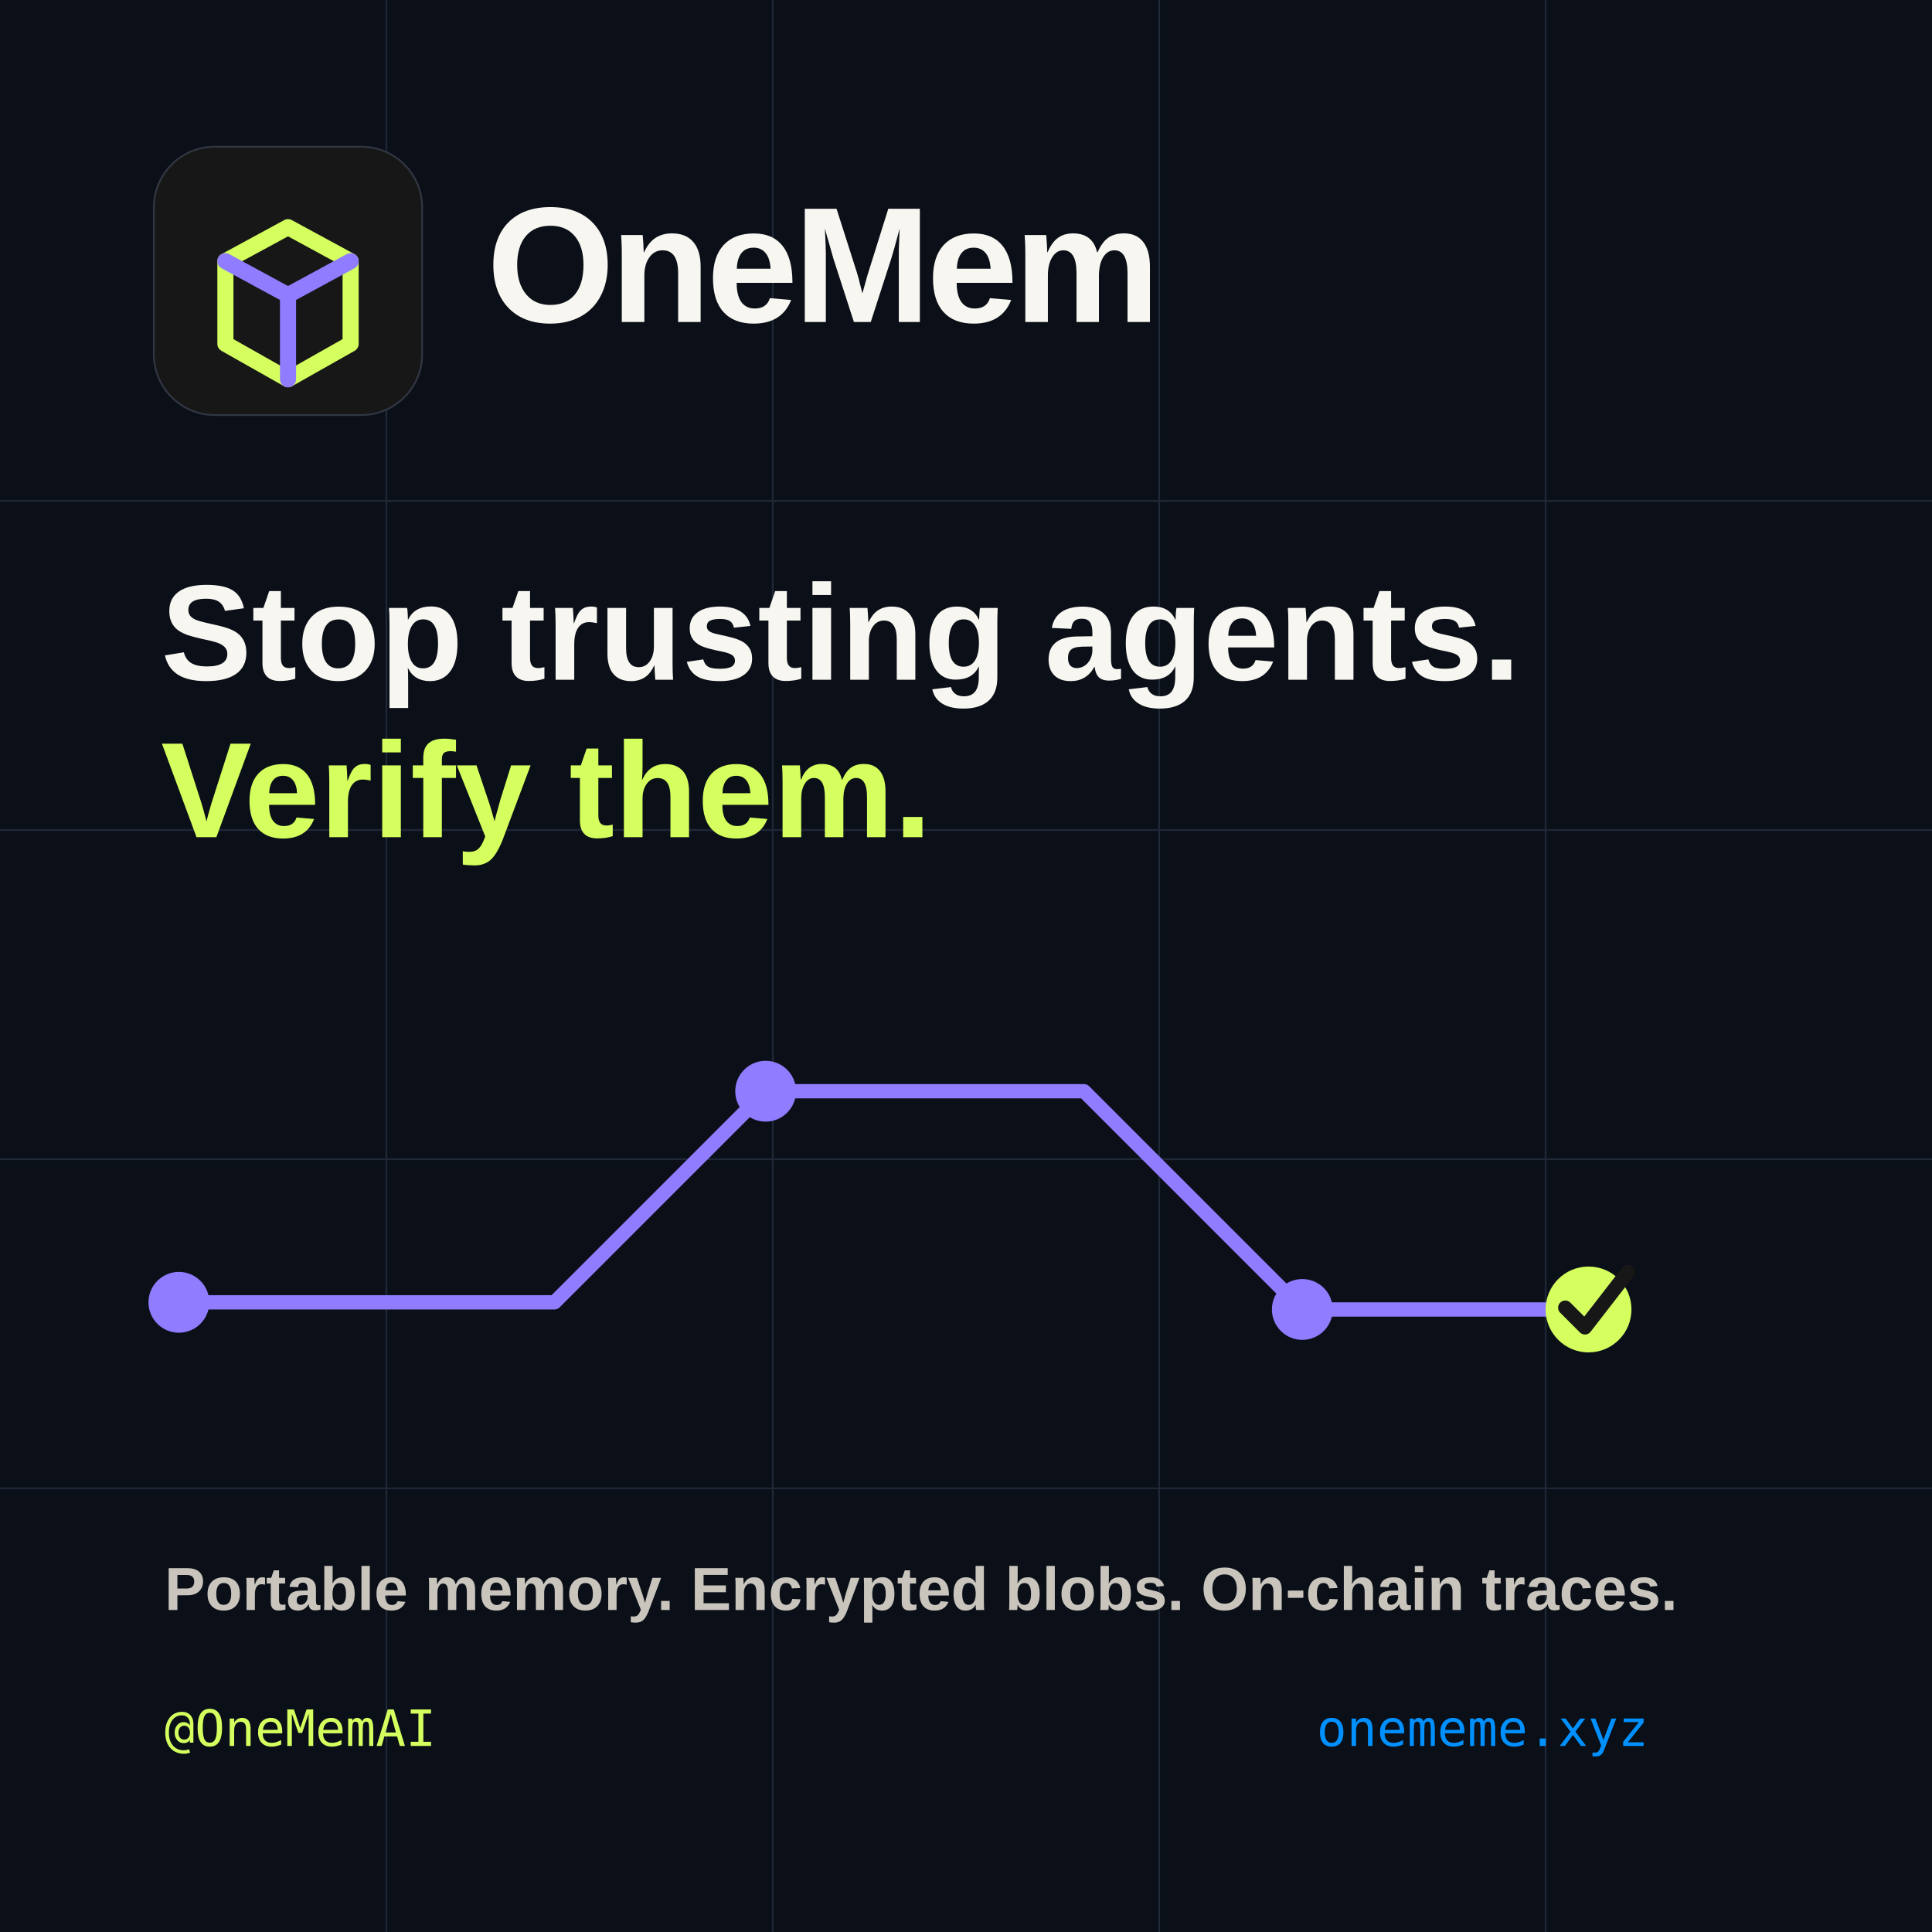
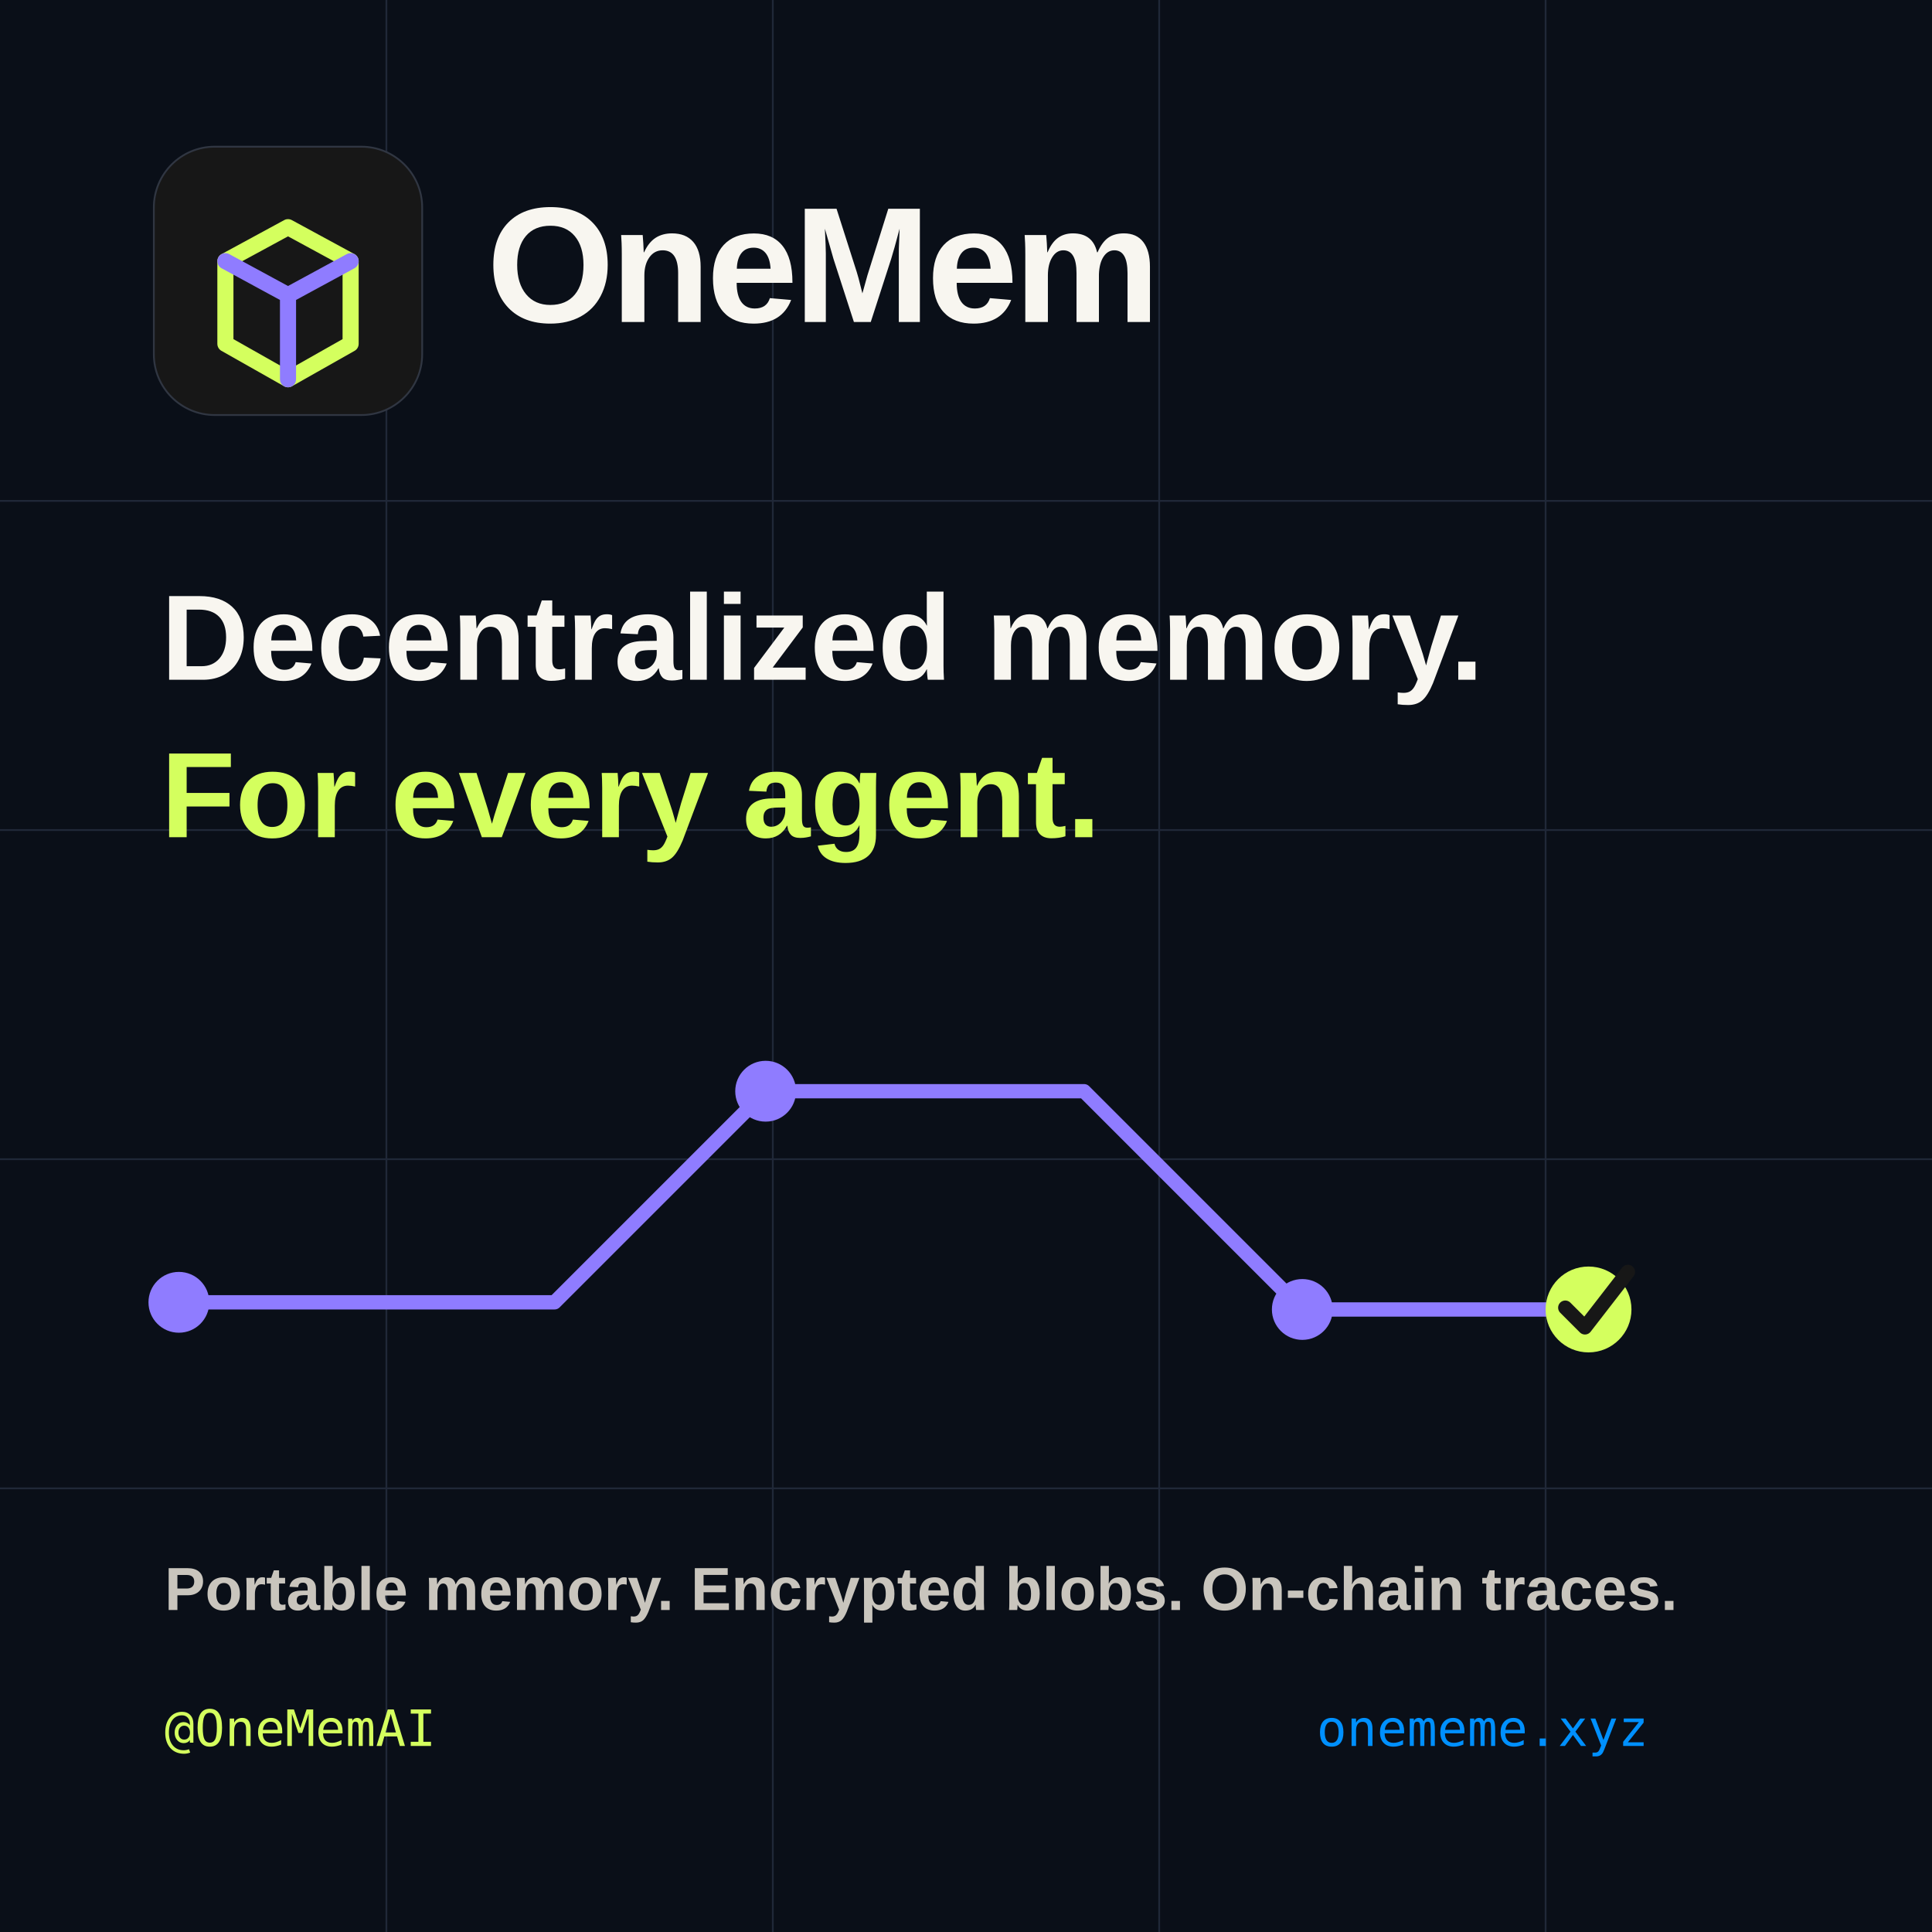
<svg xmlns="http://www.w3.org/2000/svg" width="1080" height="1080" viewBox="0 0 1080 1080" role="img" aria-labelledby="title desc">
  <rect width="1080" height="1080" fill="#0a0f18" />
  <path d="M0 832h1080M0 648h1080M0 464h1080M0 280h1080M216 0v1080M432 0v1080M648 0v1080M864 0v1080" stroke="#202838" stroke-width="1" />
  <rect x="86" y="82" width="150" height="150" rx="34" fill="#171717" stroke="#303642" />
  <path d="M126 146 161 127l35 19v46.2L161 212l-35-19.8z" fill="none" stroke="#d4ff5e" stroke-width="9" stroke-linejoin="round" />
  <path d="M126 146 161 165l35-19M161 165v47" fill="none" stroke="#8f7cff" stroke-width="9" stroke-linecap="round" stroke-linejoin="round" />
  <text x="272" y="180" fill="#f8f6f0" font-family="Bricolage Grotesque, Hanken Grotesk, Arial, sans-serif" font-size="92" font-weight="800" letter-spacing="-2.4">OneMem</text>
-   <text x="90" y="380" fill="#f8f6f0" font-family="Bricolage Grotesque, Hanken Grotesk, Arial, sans-serif" font-size="76" font-weight="800">Stop trusting agents.</text>
-   <text x="90" y="468" fill="#d4ff5e" font-family="Bricolage Grotesque, Hanken Grotesk, Arial, sans-serif" font-size="76" font-weight="800">Verify them.</text>
+   <text x="90" y="380" fill="#f8f6f0" font-family="Bricolage Grotesque, Hanken Grotesk, Arial, sans-serif" font-size="68" font-weight="800">Decentralized memory.</text>
+   <text x="90" y="468" fill="#d4ff5e" font-family="Bricolage Grotesque, Hanken Grotesk, Arial, sans-serif" font-size="68" font-weight="800">For every agent.</text>
  <path d="M100 728h210l118-118h178l122 122h160" fill="none" stroke="#8f7cff" stroke-width="8" stroke-linecap="round" stroke-linejoin="round" />
  <circle cx="100" cy="728" r="17" fill="#8f7cff" />
  <circle cx="428" cy="610" r="17" fill="#8f7cff" />
  <circle cx="728" cy="732" r="17" fill="#8f7cff" />
  <circle cx="888" cy="732" r="24" fill="#d4ff5e" />
  <path d="m875 731 11 11 24-31" fill="none" stroke="#171717" stroke-width="8" stroke-linecap="round" stroke-linejoin="round" />
  <text x="92" y="900" fill="#c9c5bd" font-family="Hanken Grotesk, Arial, sans-serif" font-size="34" font-weight="700">Portable memory. Encrypted blobs. On-chain traces.</text>
  <text x="92" y="976" fill="#d4ff5e" font-family="JetBrains Mono, SFMono-Regular, Consolas, monospace" font-size="28">@OneMemAI</text>
  <text x="736" y="976" fill="#0090ff" font-family="JetBrains Mono, SFMono-Regular, Consolas, monospace" font-size="28">onememe.xyz</text>
</svg>
